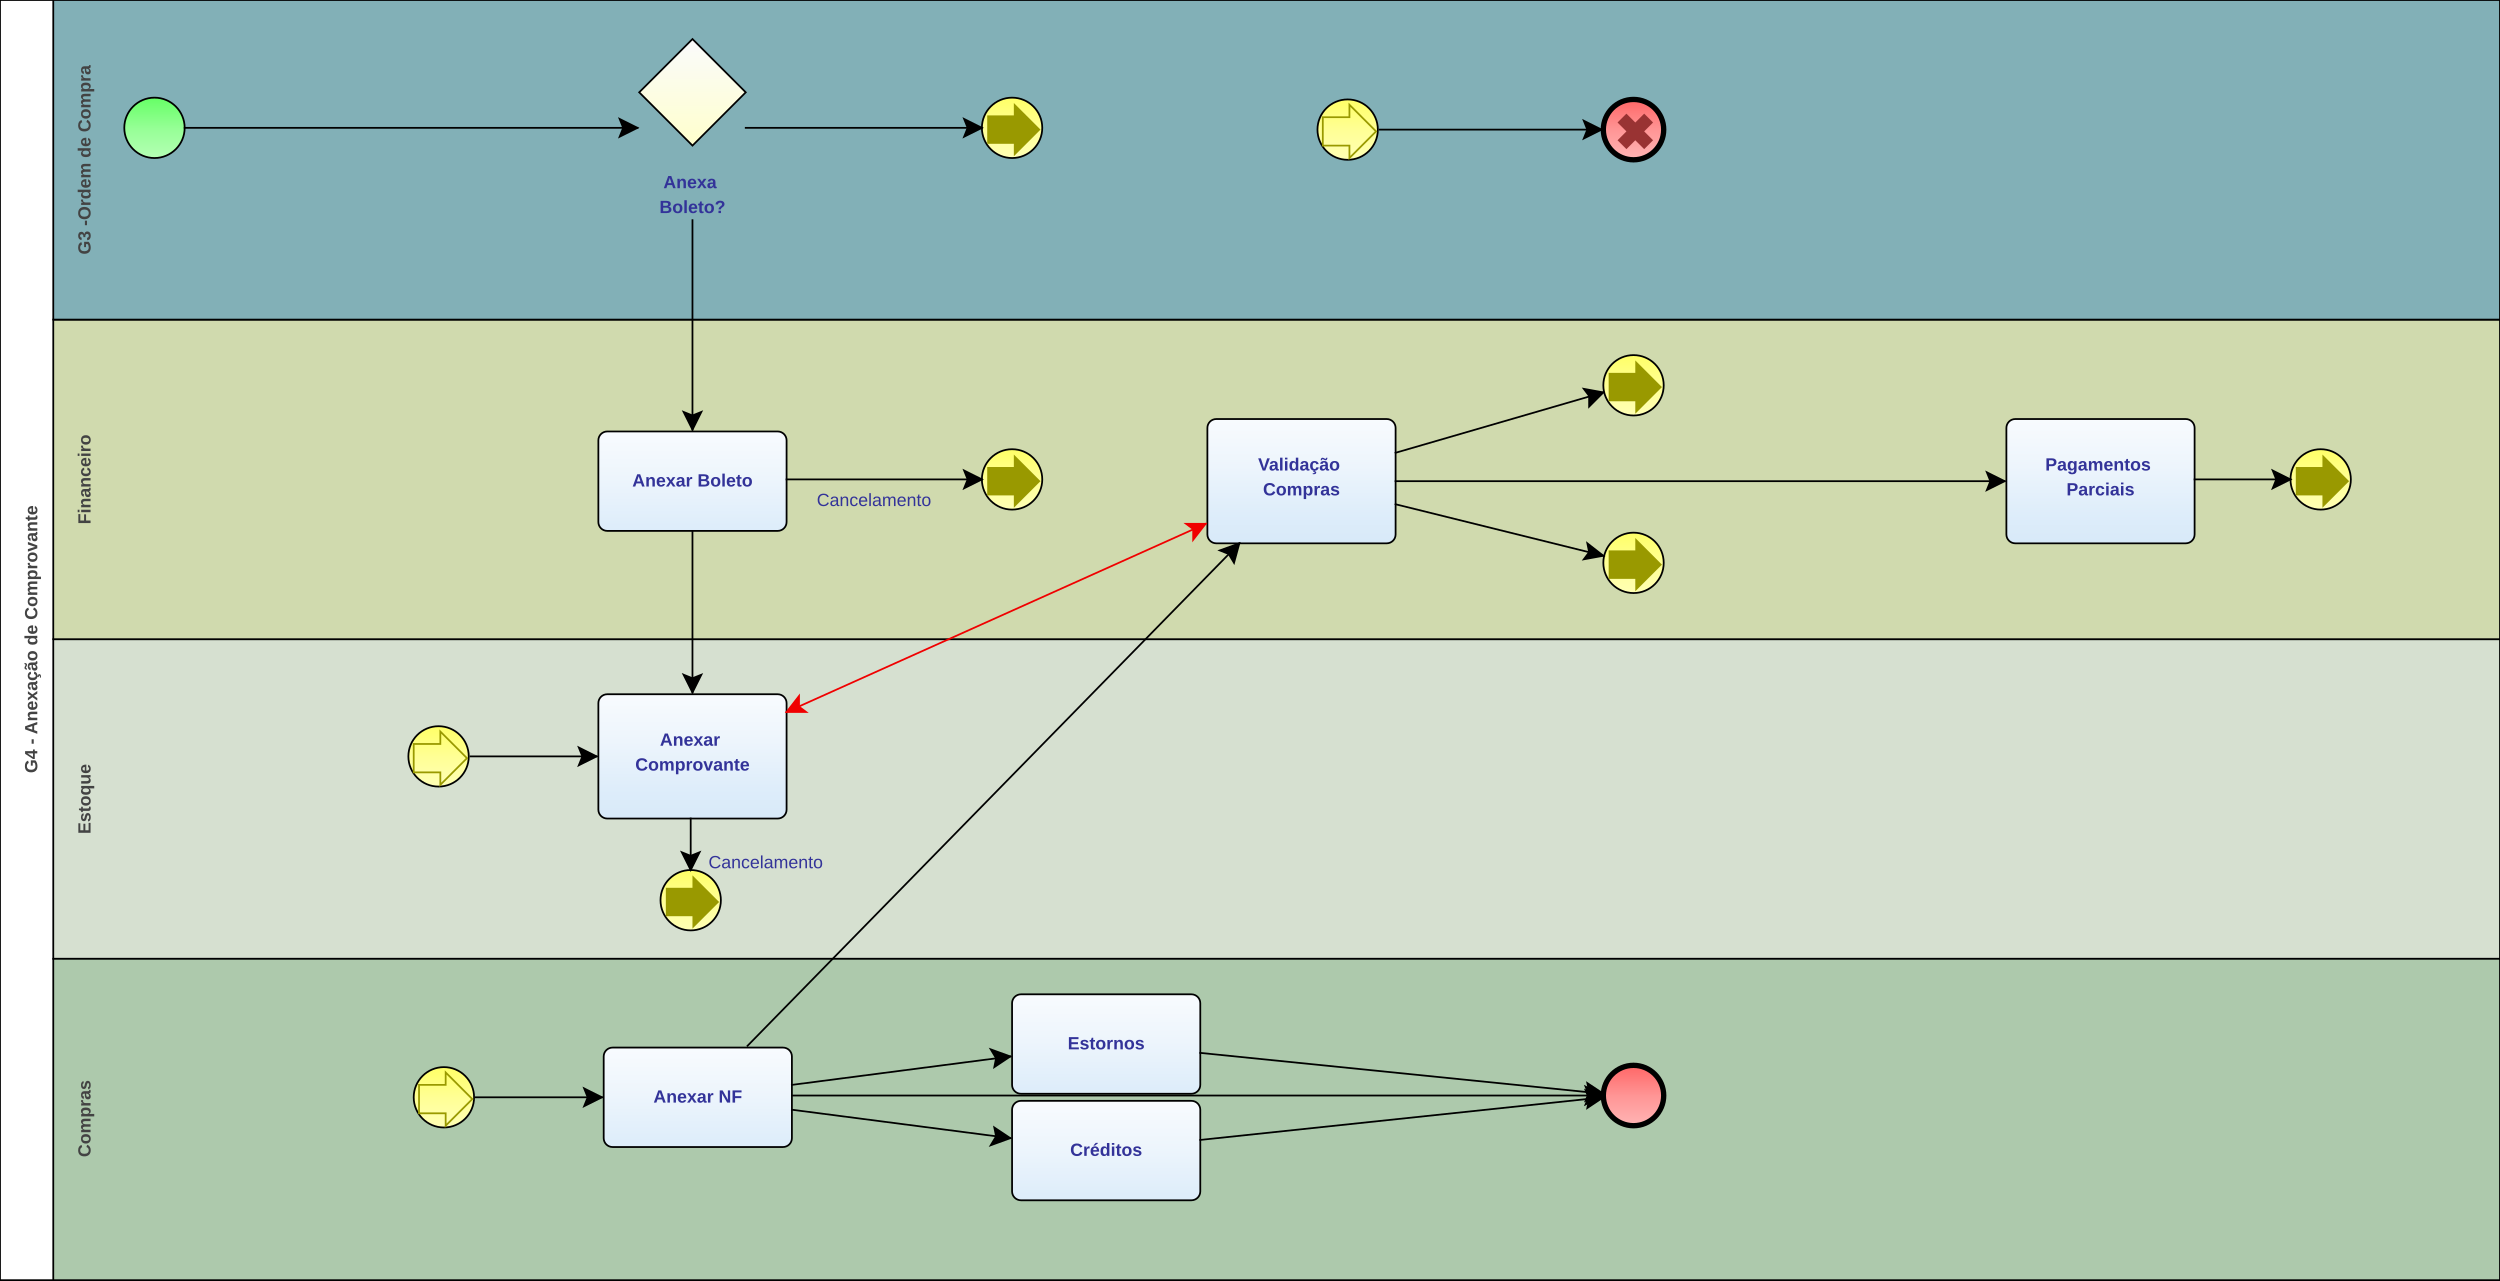
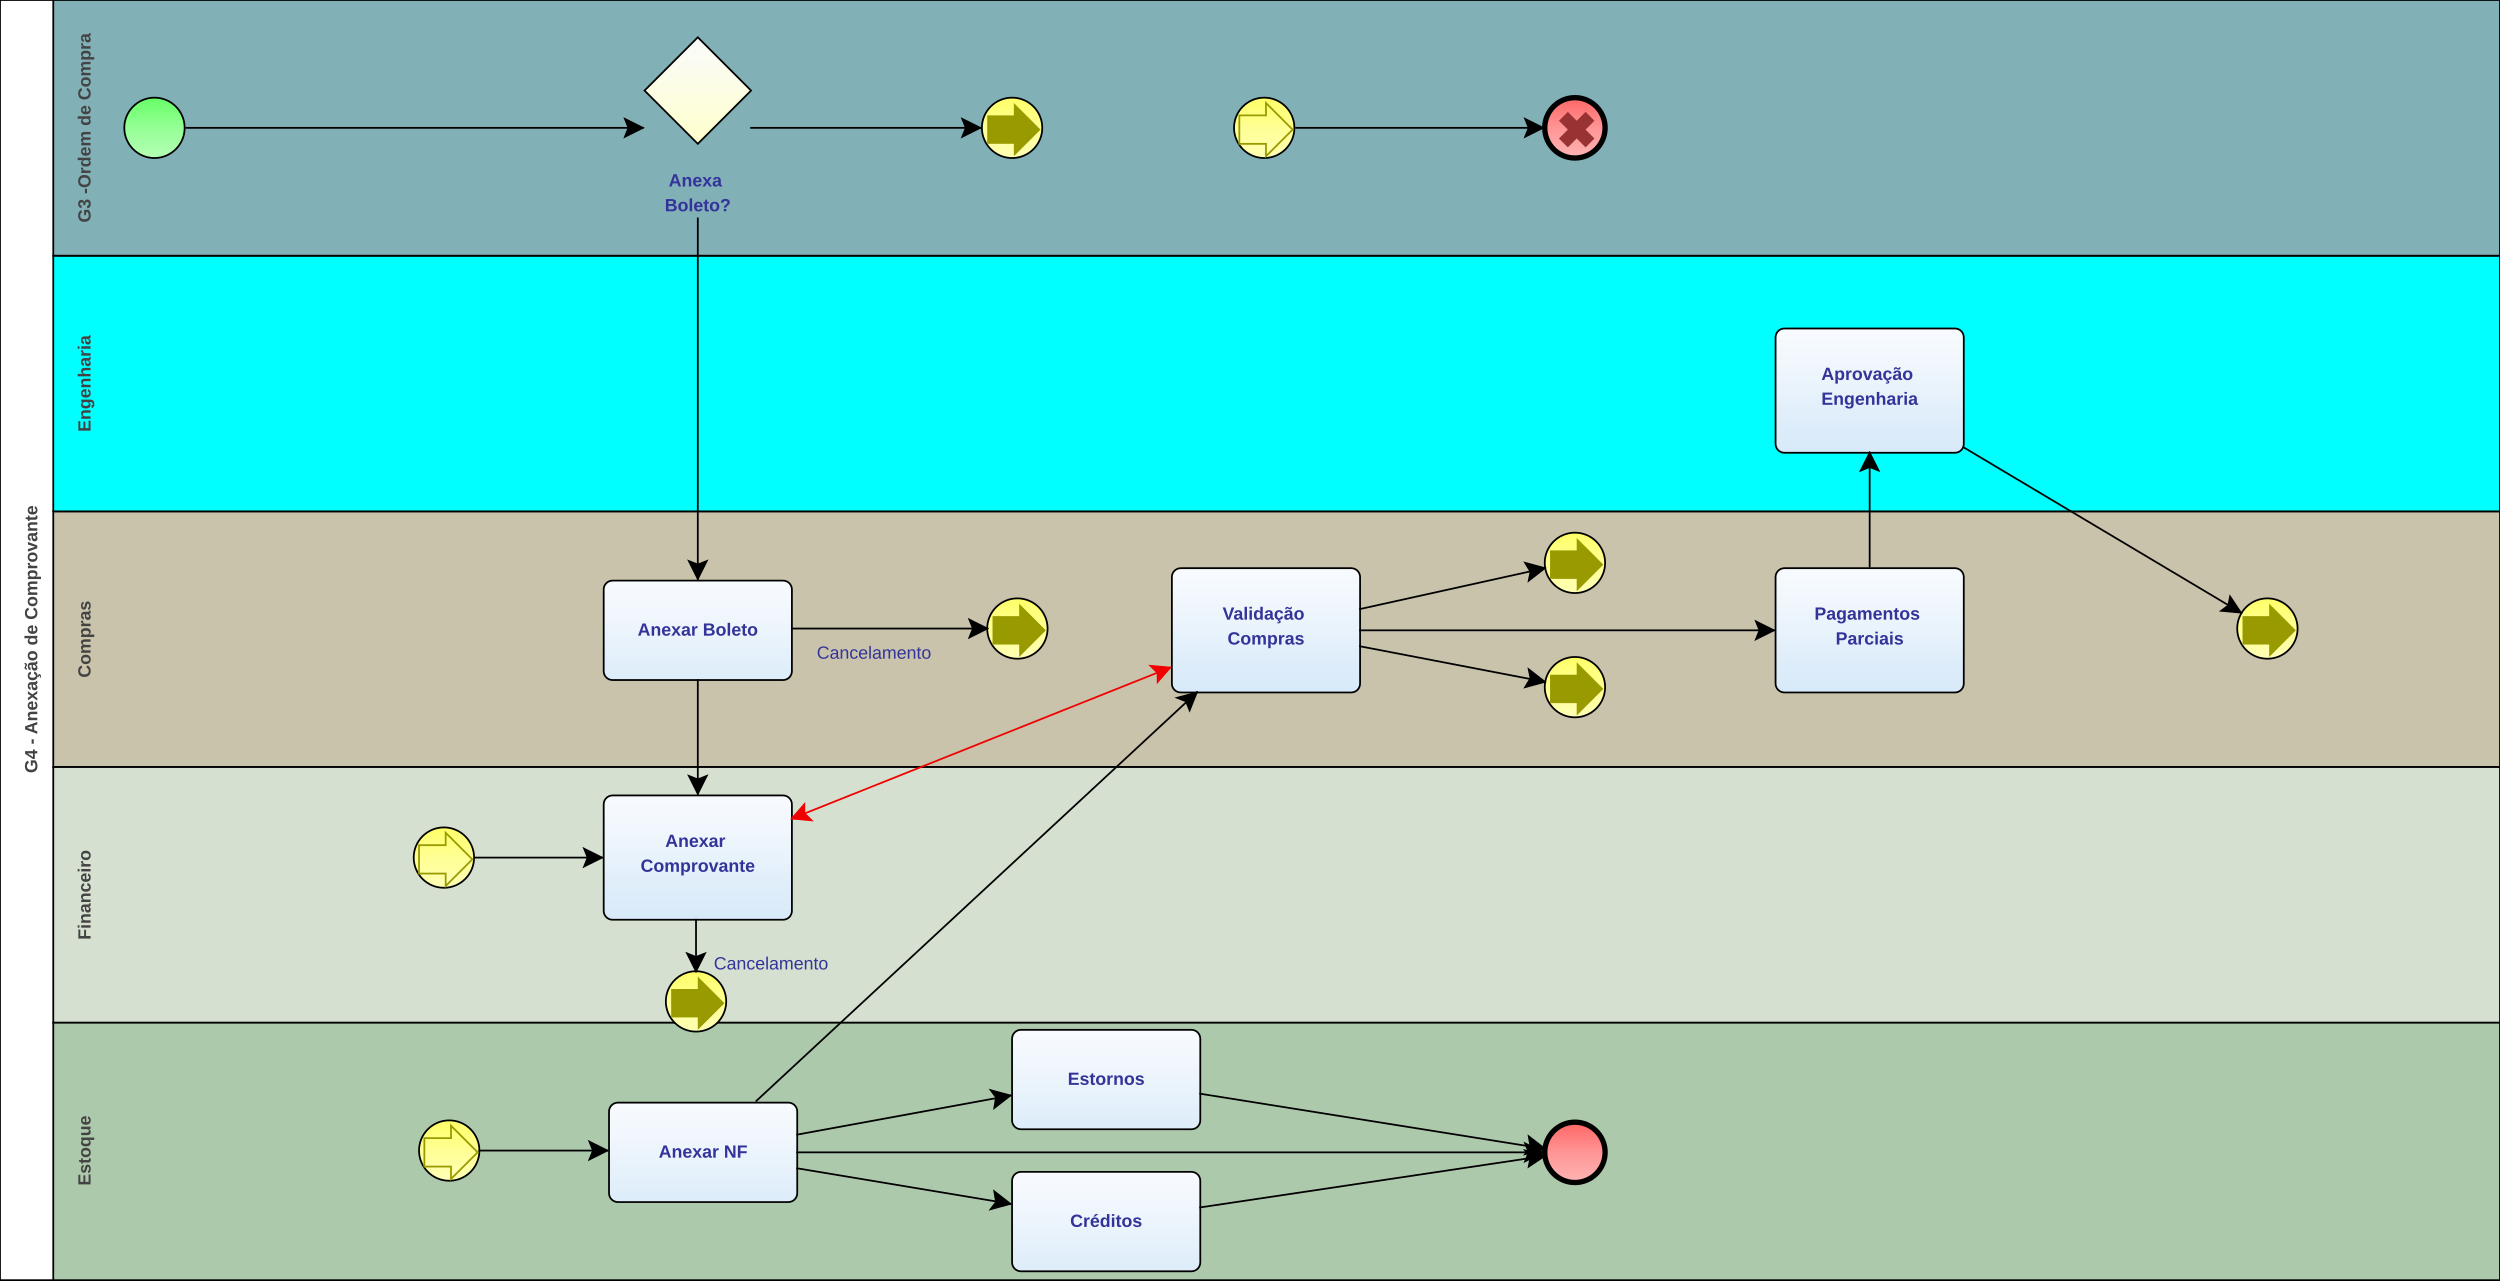
<svg xmlns="http://www.w3.org/2000/svg" xmlns:xlink="http://www.w3.org/1999/xlink" style="stroke-dasharray:none; shape-rendering:auto; font-family:'Arial'; text-rendering:auto; fill-opacity:1; color-interpolation:auto; color-rendering:auto; font-size:12; fill:black; stroke:black; image-rendering:auto; stroke-miterlimit:10; stroke-linecap:square; stroke-linejoin:miter; font-style:normal; stroke-width:1; stroke-dashoffset:0; font-weight:normal; stroke-opacity:1;" contentScriptType="text/ecmascript" preserveAspectRatio="xMidYMid meet" zoomAndPan="magnify" version="1.0" contentStyleType="text/css" xml:xlink="http://www.w3.org/1999/xlink" width="1408" height="721">
  <rect x="0" y="0" width="1408" height="721" ry="0" rx="0" style="stroke:#000000; fill:#FFFFFF" />
-   <rect x="30" y="360" width="1378" height="180" ry="0" rx="0" style="stroke:#000000; fill:#D6E0D0" />
+   <rect x="30" y="288" width="1378" height="144" ry="0" rx="0" style="stroke:#000000; fill:#C9C3AC" />
+   <g componentSequence="6">
+     <text x="-360" y="37" transform="rotate(270)" text-anchor="middle" style="font-weight:bold;font-size:10px;stroke:none; fill:#434343">
+       <tspan dy="14" x="-360">Compras</tspan>
+     </text>
+   </g>
+   <rect x="30" y="432" width="1378" height="144" ry="0" rx="0" style="stroke:#000000; fill:#D6E0D0" />
  <g componentSequence="5">
-     <text x="-450" y="37" transform="rotate(270)" text-anchor="middle" style="font-weight:bold;font-size:10px;stroke:none; fill:#434343">
-       <tspan dy="14" x="-450">Estoque</tspan>
-     </text>
-   </g>
-   <rect x="30" y="180" width="1378" height="180" ry="0" rx="0" style="stroke:#000000; fill:#D0DAAE" />
+     <text x="-504" y="37" transform="rotate(270)" text-anchor="middle" style="font-weight:bold;font-size:10px;stroke:none; fill:#434343">
+       <tspan dy="14" x="-504">Financeiro</tspan>
+     </text>
+   </g>
+   <rect x="30" y="144" width="1378" height="144" ry="0" rx="0" style="stroke:#000000; fill:#00FFFF" />
  <g componentSequence="4">
-     <text x="-270" y="37" transform="rotate(270)" text-anchor="middle" style="font-weight:bold;font-size:10px;stroke:none; fill:#434343">
-       <tspan dy="14" x="-270">Financeiro</tspan>
-     </text>
-   </g>
-   <rect x="30" y="540" width="1378" height="181" ry="0" rx="0" style="stroke:#000000; fill:#ADC9AC" />
+     <text x="-216" y="37" transform="rotate(270)" text-anchor="middle" style="font-weight:bold;font-size:10px;stroke:none; fill:#434343">
+       <tspan dy="14" x="-216">Engenharia</tspan>
+     </text>
+   </g>
+   <rect x="30" y="576" width="1378" height="145" ry="0" rx="0" style="stroke:#000000; fill:#ADC9AC" />
  <g componentSequence="3">
-     <text x="-630" y="37" transform="rotate(270)" text-anchor="middle" style="font-weight:bold;font-size:10px;stroke:none; fill:#434343">
-       <tspan dy="14" x="-630">Compras</tspan>
-     </text>
-   </g>
-   <rect x="30" y="0" width="1378" height="180" ry="0" rx="0" style="stroke:#000000; fill:#82B0B7" />
+     <text x="-648" y="37" transform="rotate(270)" text-anchor="middle" style="font-weight:bold;font-size:10px;stroke:none; fill:#434343">
+       <tspan dy="14" x="-648">Estoque</tspan>
+     </text>
+   </g>
+   <rect x="30" y="0" width="1378" height="144" ry="0" rx="0" style="stroke:#000000; fill:#82B0B7" />
  <g componentSequence="2">
-     <text x="-90" y="37" transform="rotate(270)" text-anchor="middle" style="font-weight:bold;font-size:10px;stroke:none; fill:#434343">
-       <tspan dy="14" x="-90">G3 -Ordem de Compra</tspan>
+     <text x="-72" y="37" transform="rotate(270)" text-anchor="middle" style="font-weight:bold;font-size:10px;stroke:none; fill:#434343">
+       <tspan dy="14" x="-72">G3 -Ordem de Compra</tspan>
    </text>
  </g>
  <g componentSequence="1">
    <text x="-360" y="7" transform="rotate(270)" text-anchor="middle" style="font-weight:bold;font-size:10px;stroke:none; fill:#434343">
      <tspan dy="14" x="-360">G4 - Anexação de Comprovante</tspan>
    </text>
  </g>
  <g sequence="6">
-     <ellipse cx="87" cy="72" rx="17" ry="17" stroke-width="1" style="fill:url(#linearGradient66FF6696FF96B6FFB6_1021710314);" stroke="336633" />
+     <ellipse cx="87" cy="72" rx="17" ry="17" stroke-width="1" style="fill:url(#linearGradient66FF6696FF96B6FFB6_470805151);" stroke="336633" />
  </g>
  <g sequence="9">
-     <ellipse cx="570" cy="72" rx="17" ry="17" stroke-width="1" style="fill:url(#linearGradientFFFF66FFFF96FFFFB6_841086470);" stroke="999900" />
+     <ellipse cx="570" cy="72" rx="17" ry="17" stroke-width="1" style="fill:url(#linearGradientFFFF66FFFF96FFFFB6_315103086);" stroke="999900" />
  </g>
  <g sequence="9">
    <polygon points=" 556 65 571 65 571 58 586 73 571 88 571 81 556 81" style="stroke:none; fill:#999900" />
  </g>
  <g sequence="11">
-     <ellipse cx="247" cy="426" rx="17" ry="17" stroke-width="1" style="fill:url(#linearGradientFFFF66FFFF96FFFFB6_907961498);" stroke="999900" />
+     <ellipse cx="250" cy="483" rx="17" ry="17" stroke-width="1" style="fill:url(#linearGradientFFFF66FFFF96FFFFB6_385319407);" stroke="999900" />
  </g>
  <g sequence="11">
-     <polygon points=" 233 419 248 419 248 412 263 427 248 442 248 435 233 435" style="stroke:#999900; fill:none" />
+     <polygon points=" 236 476 251 476 251 469 266 484 251 499 251 492 236 492" style="stroke:#999900; fill:none" />
  </g>
  <g sequence="12">
-     <rect x="337" y="391" width="106" height="70" ry="5" rx="5" style="fill:url(#linearGradientF8FBFEEDF5FCDEEDFAD4E7F8E2E5E9_1931279421);" stroke="191970" />
+     <rect x="340" y="448" width="106" height="70" ry="5" rx="5" style="fill:url(#linearGradientF8FBFEEDF5FCDEEDFAD4E7F8E2E5E9_1408572757);" stroke="191970" />
  </g>
  <g componentSequence="12">
-     <text x="390" y="406" text-anchor="middle" style="font-weight:bold;font-size:10px;stroke:none; fill:#333399">
-       <tspan dy="14" x="390">Anexar</tspan>
-       <tspan dy="14" x="390">Comprovante</tspan>
+     <text x="393" y="463" text-anchor="middle" style="font-weight:bold;font-size:10px;stroke:none; fill:#333399">
+       <tspan dy="14" x="393">Anexar</tspan>
+       <tspan dy="14" x="393">Comprovante</tspan>
    </text>
  </g>
  <g sequence="14">
-     <rect x="337" y="243" width="106" height="56" ry="5" rx="5" style="fill:url(#linearGradientF8FBFEEDF5FCDEEDFAD4E7F8E2E5E9_2139694315);" stroke="191970" />
+     <rect x="340" y="327" width="106" height="56" ry="5" rx="5" style="fill:url(#linearGradientF8FBFEEDF5FCDEEDFAD4E7F8E2E5E9_818761382);" stroke="191970" />
  </g>
  <g componentSequence="14">
-     <text x="390" y="260" text-anchor="middle" style="font-weight:bold;font-size:10px;stroke:none; fill:#333399">
-       <tspan dy="14" x="390">Anexar Boleto</tspan>
+     <text x="393" y="344" text-anchor="middle" style="font-weight:bold;font-size:10px;stroke:none; fill:#333399">
+       <tspan dy="14" x="393">Anexar Boleto</tspan>
    </text>
  </g>
  <g sequence="16">
-     <rect x="680" y="236" width="106" height="70" ry="5" rx="5" style="fill:url(#linearGradientF8FBFEEDF5FCDEEDFAD4E7F8E2E5E9_1118137562);" stroke="191970" />
+     <rect x="660" y="320" width="106" height="70" ry="5" rx="5" style="fill:url(#linearGradientF8FBFEEDF5FCDEEDFAD4E7F8E2E5E9_1651264694);" stroke="191970" />
  </g>
  <g componentSequence="16">
-     <text x="733" y="251" text-anchor="middle" style="font-weight:bold;font-size:10px;stroke:none; fill:#333399">
-       <tspan dy="14" x="733">Validação</tspan>
-       <tspan dy="14" x="733">Compras</tspan>
+     <text x="713" y="335" text-anchor="middle" style="font-weight:bold;font-size:10px;stroke:none; fill:#333399">
+       <tspan dy="14" x="713">Validação</tspan>
+       <tspan dy="14" x="713">Compras</tspan>
    </text>
  </g>
  <g sequence="19">
-     <ellipse cx="920" cy="217" rx="17" ry="17" stroke-width="1" style="fill:url(#linearGradientFFFF66FFFF96FFFFB6_131787424);" stroke="999900" />
+     <ellipse cx="887" cy="317" rx="17" ry="17" stroke-width="1" style="fill:url(#linearGradientFFFF66FFFF96FFFFB6_1220428269);" stroke="999900" />
  </g>
  <g sequence="19">
-     <polygon points=" 906 210 921 210 921 203 936 218 921 233 921 226 906 226" style="stroke:none; fill:#999900" />
+     <polygon points=" 873 310 888 310 888 303 903 318 888 333 888 326 873 326" style="stroke:none; fill:#999900" />
  </g>
  <g sequence="21">
-     <ellipse cx="250" cy="618" rx="17" ry="17" stroke-width="1" style="fill:url(#linearGradientFFFF66FFFF96FFFFB6_322110322);" stroke="999900" />
+     <ellipse cx="253" cy="648" rx="17" ry="17" stroke-width="1" style="fill:url(#linearGradientFFFF66FFFF96FFFFB6_869982746);" stroke="999900" />
  </g>
  <g sequence="21">
-     <polygon points=" 236 611 251 611 251 604 266 619 251 634 251 627 236 627" style="stroke:#999900; fill:none" />
+     <polygon points=" 239 641 254 641 254 634 269 649 254 664 254 657 239 657" style="stroke:#999900; fill:none" />
  </g>
  <g sequence="22">
-     <rect x="340" y="590" width="106" height="56" ry="5" rx="5" style="fill:url(#linearGradientF8FBFEEDF5FCDEEDFAD4E7F8E2E5E9_623629187);" stroke="191970" />
+     <rect x="343" y="621" width="106" height="56" ry="5" rx="5" style="fill:url(#linearGradientF8FBFEEDF5FCDEEDFAD4E7F8E2E5E9_1773675193);" stroke="191970" />
  </g>
  <g componentSequence="22">
-     <text x="393" y="607" text-anchor="middle" style="font-weight:bold;font-size:10px;stroke:none; fill:#333399">
-       <tspan dy="14" x="393">Anexar NF</tspan>
+     <text x="396" y="638" text-anchor="middle" style="font-weight:bold;font-size:10px;stroke:none; fill:#333399">
+       <tspan dy="14" x="396">Anexar NF</tspan>
    </text>
  </g>
  <g sequence="24">
-     <ellipse cx="920" cy="617" rx="17" ry="17" stroke-width="3" style="fill:url(#linearGradientFF6666FF9696FFB6B6_1283569728);" stroke="993333" />
+     <ellipse cx="887" cy="649" rx="17" ry="17" stroke-width="3" style="fill:url(#linearGradientFF6666FF9696FFB6B6_1773259460);" stroke="993333" />
  </g>
  <g sequence="31">
-     <ellipse cx="920" cy="73" rx="17" ry="17" stroke-width="3" style="fill:url(#linearGradientFF6666FF9696FFB6B6_484361370);" stroke="993333" />
+     <ellipse cx="887" cy="72" rx="17" ry="17" stroke-width="3" style="fill:url(#linearGradientFF6666FF9696FFB6B6_1404718902);" stroke="993333" />
  </g>
  <g sequence="31">
-     <polygon points=" 911 69 916 64 921 69 926 64 931 69 926 74 931 79 926 84 921 79 916 84 911 79 916 74" style="stroke:none; fill:#993333" />
+     <polygon points=" 878 68 883 63 888 68 893 63 898 68 893 73 898 78 893 83 888 78 883 83 878 78 883 73" style="stroke:none; fill:#993333" />
  </g>
  <g sequence="32">
-     <ellipse cx="759" cy="73" rx="17" ry="17" stroke-width="1" style="fill:url(#linearGradientFFFF66FFFF96FFFFB6_394099936);" stroke="999900" />
+     <ellipse cx="712" cy="72" rx="17" ry="17" stroke-width="1" style="fill:url(#linearGradientFFFF66FFFF96FFFFB6_932494697);" stroke="999900" />
  </g>
  <g sequence="32">
-     <polygon points=" 745 66 760 66 760 59 775 74 760 89 760 82 745 82" style="stroke:#999900; fill:none" />
+     <polygon points=" 698 65 713 65 713 58 728 73 713 88 713 81 698 81" style="stroke:#999900; fill:none" />
  </g>
  <g sequence="34">
-     <ellipse cx="570" cy="270" rx="17" ry="17" stroke-width="1" style="fill:url(#linearGradientFFFF66FFFF96FFFFB6_1815155271);" stroke="999900" />
+     <ellipse cx="573" cy="354" rx="17" ry="17" stroke-width="1" style="fill:url(#linearGradientFFFF66FFFF96FFFFB6_521268424);" stroke="999900" />
  </g>
  <g sequence="34">
-     <polygon points=" 556 263 571 263 571 256 586 271 571 286 571 279 556 279" style="stroke:none; fill:#999900" />
+     <polygon points=" 559 347 574 347 574 340 589 355 574 370 574 363 559 363" style="stroke:none; fill:#999900" />
  </g>
  <g sequence="35">
-     <ellipse cx="389" cy="507" rx="17" ry="17" stroke-width="1" style="fill:url(#linearGradientFFFF66FFFF96FFFFB6_766764089);" stroke="999900" />
+     <ellipse cx="392" cy="564" rx="17" ry="17" stroke-width="1" style="fill:url(#linearGradientFFFF66FFFF96FFFFB6_2022830596);" stroke="999900" />
  </g>
  <g sequence="35">
-     <polygon points=" 375 500 390 500 390 493 405 508 390 523 390 516 375 516" style="stroke:none; fill:#999900" />
+     <polygon points=" 378 557 393 557 393 550 408 565 393 580 393 573 378 573" style="stroke:none; fill:#999900" />
  </g>
  <g sequence="47">
-     <polygon points=" 360 52 390 22 420 52 390 82 360 52" style="fill:url(#linearGradientFAFBFCFFFFCC_1201872641);" stroke="000000" />
+     <polygon points=" 363 51 393 21 423 51 393 81 363 51" style="fill:url(#linearGradientFAFBFCFFFFCC_2043924959);" stroke="000000" />
  </g>
  <g componentSequence="47">
-     <text x="390" y="92" text-anchor="middle" style="font-weight:bold;font-size:10px;stroke:none; fill:#333399">
-       <tspan dy="14" x="390">Anexa</tspan>
-       <tspan dy="14" x="390">Boleto?</tspan>
+     <text x="393" y="91" text-anchor="middle" style="font-weight:bold;font-size:10px;stroke:none; fill:#333399">
+       <tspan dy="14" x="393">Anexa</tspan>
+       <tspan dy="14" x="393">Boleto?</tspan>
    </text>
  </g>
  <g sequence="110">
-     <ellipse cx="920" cy="317" rx="17" ry="17" stroke-width="1" style="fill:url(#linearGradientFFFF66FFFF96FFFFB6_994439529);" stroke="999900" />
+     <ellipse cx="887" cy="387" rx="17" ry="17" stroke-width="1" style="fill:url(#linearGradientFFFF66FFFF96FFFFB6_1807635577);" stroke="999900" />
  </g>
  <g sequence="110">
-     <polygon points=" 906 310 921 310 921 303 936 318 921 333 921 326 906 326" style="stroke:none; fill:#999900" />
+     <polygon points=" 873 380 888 380 888 373 903 388 888 403 888 396 873 396" style="stroke:none; fill:#999900" />
  </g>
  <g sequence="112">
-     <rect x="1130" y="236" width="106" height="70" ry="5" rx="5" style="fill:url(#linearGradientF8FBFEEDF5FCDEEDFAD4E7F8E2E5E9_1593999212);" stroke="191970" />
+     <rect x="1000" y="320" width="106" height="70" ry="5" rx="5" style="fill:url(#linearGradientF8FBFEEDF5FCDEEDFAD4E7F8E2E5E9_2077852266);" stroke="191970" />
  </g>
  <g componentSequence="112">
-     <text x="1183" y="251" text-anchor="middle" style="font-weight:bold;font-size:10px;stroke:none; fill:#333399">
-       <tspan dy="14" x="1183">Pagamentos</tspan>
-       <tspan dy="14" x="1183">Parciais</tspan>
+     <text x="1053" y="335" text-anchor="middle" style="font-weight:bold;font-size:10px;stroke:none; fill:#333399">
+       <tspan dy="14" x="1053">Pagamentos</tspan>
+       <tspan dy="14" x="1053">Parciais</tspan>
    </text>
  </g>
  <g sequence="114">
-     <ellipse cx="1307" cy="270" rx="17" ry="17" stroke-width="1" style="fill:url(#linearGradientFFFF66FFFF96FFFFB6_1839389337);" stroke="999900" />
+     <ellipse cx="1277" cy="354" rx="17" ry="17" stroke-width="1" style="fill:url(#linearGradientFFFF66FFFF96FFFFB6_212819655);" stroke="999900" />
  </g>
  <g sequence="114">
-     <polygon points=" 1293 263 1308 263 1308 256 1323 271 1308 286 1308 279 1293 279" style="stroke:none; fill:#999900" />
+     <polygon points=" 1263 347 1278 347 1278 340 1293 355 1278 370 1278 363 1263 363" style="stroke:none; fill:#999900" />
  </g>
  <g sequence="119">
-     <rect x="570" y="560" width="106" height="56" ry="5" rx="5" style="fill:url(#linearGradientF8FBFEEDF5FCDEEDFAD4E7F8E2E5E9_849775419);" stroke="191970" />
+     <rect x="570" y="580" width="106" height="56" ry="5" rx="5" style="fill:url(#linearGradientF8FBFEEDF5FCDEEDFAD4E7F8E2E5E9_1796549540);" stroke="191970" />
  </g>
  <g componentSequence="119">
-     <text x="623" y="577" text-anchor="middle" style="font-weight:bold;font-size:10px;stroke:none; fill:#333399">
+     <text x="623" y="597" text-anchor="middle" style="font-weight:bold;font-size:10px;stroke:none; fill:#333399">
      <tspan dy="14" x="623">Estornos</tspan>
    </text>
  </g>
  <g sequence="120">
-     <rect x="570" y="620" width="106" height="56" ry="5" rx="5" style="fill:url(#linearGradientF8FBFEEDF5FCDEEDFAD4E7F8E2E5E9_645720767);" stroke="191970" />
+     <rect x="570" y="660" width="106" height="56" ry="5" rx="5" style="fill:url(#linearGradientF8FBFEEDF5FCDEEDFAD4E7F8E2E5E9_1922152227);" stroke="191970" />
  </g>
  <g componentSequence="120">
-     <text x="623" y="637" text-anchor="middle" style="font-weight:bold;font-size:10px;stroke:none; fill:#333399">
+     <text x="623" y="677" text-anchor="middle" style="font-weight:bold;font-size:10px;stroke:none; fill:#333399">
      <tspan dy="14" x="623">Créditos</tspan>
    </text>
  </g>
+   <g sequence="136">
+     <rect x="1000" y="185" width="106" height="70" ry="5" rx="5" style="fill:url(#linearGradientF8FBFEEDF5FCDEEDFAD4E7F8E2E5E9_1173135817);" stroke="191970" />
+   </g>
+   <g componentSequence="136">
+     <text x="1053" y="200" text-anchor="middle" style="font-weight:bold;font-size:10px;stroke:none; fill:#333399">
+       <tspan dy="14" x="1053">Aprovação</tspan>
+       <tspan dy="14" x="1053">Engenharia</tspan>
+     </text>
+   </g>
  <g componentSequence="13">
-     <text x="311" y="426" style="font-size:10px;font-weight:none;stroke:none; fill:#333399" text-anchor="left" />
+     <text x="314" y="483" style="font-size:10px;font-weight:none;stroke:none; fill:#333399" text-anchor="left" />
  </g>
  <g componentSequence="18">
-     <text x="400" y="345" style="font-size:10px;font-weight:none;stroke:none; fill:#333399" text-anchor="left" />
+     <text x="403" y="415" style="font-size:10px;font-weight:none;stroke:none; fill:#333399" text-anchor="left" />
  </g>
  <g componentSequence="20">
-     <text x="854" y="239" style="font-size:10px;font-weight:none;stroke:none; fill:#333399" text-anchor="left" />
+     <text x="828" y="332" style="font-size:10px;font-weight:none;stroke:none; fill:#333399" text-anchor="left" />
  </g>
  <g componentSequence="23">
-     <text x="314" y="618" style="font-size:10px;font-weight:none;stroke:none; fill:#333399" text-anchor="left" />
+     <text x="317" y="648" style="font-size:10px;font-weight:none;stroke:none; fill:#333399" text-anchor="left" />
  </g>
  <g componentSequence="26">
-     <text x="571" y="348" style="font-size:10px;font-weight:none;stroke:none; fill:#333399" text-anchor="left" />
+     <text x="563" y="419" style="font-size:10px;font-weight:none;stroke:none; fill:#333399" text-anchor="left" />
  </g>
  <g componentSequence="33">
-     <text x="850" y="73" style="font-size:10px;font-weight:none;stroke:none; fill:#333399" text-anchor="left" />
+     <text x="810" y="72" style="font-size:10px;font-weight:none;stroke:none; fill:#333399" text-anchor="left" />
  </g>
  <g componentSequence="36">
-     <text x="460" y="271" style="font-size:10px;font-weight:none;stroke:none; fill:#333399" text-anchor="left">
+     <text x="460" y="357" style="font-size:10px;font-weight:none;stroke:none; fill:#333399" text-anchor="left">
      <tspan dy="14" x="460">Cancelamento</tspan>
    </text>
  </g>
  <g componentSequence="37">
-     <text x="399" y="475" style="font-size:10px;font-weight:none;stroke:none; fill:#333399" text-anchor="left">
-       <tspan dy="14" x="399">Cancelamento</tspan>
+     <text x="402" y="532" style="font-size:10px;font-weight:none;stroke:none; fill:#333399" text-anchor="left">
+       <tspan dy="14" x="402">Cancelamento</tspan>
    </text>
  </g>
  <g componentSequence="49">
-     <text x="400" y="183" style="font-size:10px;font-weight:none;stroke:none; fill:#333399" text-anchor="left" />
+     <text x="403" y="225" style="font-size:10px;font-weight:none;stroke:none; fill:#333399" text-anchor="left" />
  </g>
  <g componentSequence="50">
-     <text x="496" y="72" style="font-size:10px;font-weight:none;stroke:none; fill:#333399" text-anchor="left" />
+     <text x="498" y="72" style="font-size:10px;font-weight:none;stroke:none; fill:#333399" text-anchor="left" />
  </g>
  <g componentSequence="109">
-     <text x="570" y="448" style="font-size:10px;font-weight:none;stroke:none; fill:#333399" text-anchor="left" />
+     <text x="560" y="505" style="font-size:10px;font-weight:none;stroke:none; fill:#333399" text-anchor="left" />
  </g>
  <g componentSequence="111">
-     <text x="854" y="299" style="font-size:10px;font-weight:none;stroke:none; fill:#333399" text-anchor="left" />
+     <text x="828" y="374" style="font-size:10px;font-weight:none;stroke:none; fill:#333399" text-anchor="left" />
  </g>
  <g componentSequence="113">
-     <text x="968" y="271" style="font-size:10px;font-weight:none;stroke:none; fill:#333399" text-anchor="left" />
-   </g>
-   <g componentSequence="115">
-     <text x="1273" y="270" style="font-size:10px;font-weight:none;stroke:none; fill:#333399" text-anchor="left" />
+     <text x="893" y="355" style="font-size:10px;font-weight:none;stroke:none; fill:#333399" text-anchor="left" />
  </g>
  <g componentSequence="123">
-     <text x="799" y="604" style="font-size:10px;font-weight:none;stroke:none; fill:#333399" text-anchor="left" />
+     <text x="783" y="631" style="font-size:10px;font-weight:none;stroke:none; fill:#333399" text-anchor="left" />
  </g>
  <g componentSequence="124">
-     <text x="799" y="631" style="font-size:10px;font-weight:none;stroke:none; fill:#333399" text-anchor="left" />
+     <text x="783" y="666" style="font-size:10px;font-weight:none;stroke:none; fill:#333399" text-anchor="left" />
  </g>
  <g componentSequence="126">
-     <text x="684" y="617" style="font-size:10px;font-weight:none;stroke:none; fill:#333399" text-anchor="left" />
+     <text x="669" y="649" style="font-size:10px;font-weight:none;stroke:none; fill:#333399" text-anchor="left" />
  </g>
  <g componentSequence="127">
-     <text x="518" y="603" style="font-size:10px;font-weight:none;stroke:none; fill:#333399" text-anchor="left" />
+     <text x="519" y="628" style="font-size:10px;font-weight:none;stroke:none; fill:#333399" text-anchor="left" />
  </g>
  <g componentSequence="128">
-     <text x="518" y="633" style="font-size:10px;font-weight:none;stroke:none; fill:#333399" text-anchor="left" />
+     <text x="519" y="668" style="font-size:10px;font-weight:none;stroke:none; fill:#333399" text-anchor="left" />
  </g>
  <g componentSequence="134">
-     <text x="242" y="72" style="font-size:10px;font-weight:none;stroke:none; fill:#333399" text-anchor="left" />
-   </g>
-   <path style="fill:none; stroke:#000000;stroke-width:1" d="M104.0 72.0 L359.0 72.0" />
-   <polygon style="fill:#000000; stroke:#000000;" points=" 349 67 359 72 349 77 351 72" />
-   <path style="fill:none; stroke:#000000;stroke-width:1" d="M420.0 72.0 L553.0 72.0" />
-   <polygon style="fill:#000000; stroke:#000000;" points=" 543 67 553 72 543 77 545 72" />
-   <path style="fill:none; stroke:#000000;stroke-width:1" d="M265.0 426.0 L336.0 426.0" />
-   <polygon style="fill:#000000; stroke:#000000;" points=" 326 421 336 426 326 431 328 426" />
-   <path style="fill:none; stroke:#F00000;stroke-width:1" d="M443.0 401.0 L679.0 295.0" />
-   <polygon style="fill:#F00000; stroke:#F00000;" points=" 668 295 679 295 672 304 672 298" />
-   <polygon style="fill:#F00000; stroke:#F00000;" points=" 454 401 443 401 450 392 450 398" />
-   <path style="fill:none; stroke:#000000;stroke-width:1" d="M389.0 461.0 L389.0 490.0" />
-   <polygon style="fill:#000000; stroke:#000000;" points=" 394 480 389 490 384 480 389 482" />
-   <path style="fill:none; stroke:#000000;stroke-width:1" d="M390.0 299.0 L390.0 390.0" />
-   <polygon style="fill:#000000; stroke:#000000;" points=" 395 380 390 390 385 380 390 382" />
-   <path style="fill:none; stroke:#000000;stroke-width:1" d="M443.0 270.0 L553.0 270.0" />
-   <polygon style="fill:#000000; stroke:#000000;" points=" 543 265 553 270 543 275 545 270" />
-   <path style="fill:none; stroke:#000000;stroke-width:1" d="M390.0 124.0 L390.0 242.0" />
-   <polygon style="fill:#000000; stroke:#000000;" points=" 395 232 390 242 385 232 390 234" />
-   <path style="fill:none; stroke:#000000;stroke-width:1" d="M786.0 255.0 L903.0 221.0" />
-   <polygon style="fill:#000000; stroke:#000000;" points=" 892 219 903 221 895 229 895 223" />
-   <path style="fill:none; stroke:#000000;stroke-width:1" d="M786.0 284.0 L903.0 313.0" />
-   <polygon style="fill:#000000; stroke:#000000;" points=" 894 306 903 313 892 315 895 311" />
-   <path style="fill:none; stroke:#000000;stroke-width:1" d="M786.0 271.0 L1129.0 271.0" />
-   <polygon style="fill:#000000; stroke:#000000;" points=" 1119 266 1129 271 1119 276 1121 271" />
-   <path style="fill:none; stroke:#000000;stroke-width:1" d="M421.0 589.0 L698.0 306.0" />
-   <polygon style="fill:#000000; stroke:#000000;" points=" 687 310 698 306 695 317 692 312" />
-   <path style="fill:none; stroke:#000000;stroke-width:1" d="M268.0 618.0 L339.0 618.0" />
-   <polygon style="fill:#000000; stroke:#000000;" points=" 329 613 339 618 329 623 331 618" />
-   <path style="fill:none; stroke:#000000;stroke-width:1" d="M446.0 617.0 L903.0 617.0" />
-   <polygon style="fill:#000000; stroke:#000000;" points=" 893 612 903 617 893 622 895 617" />
-   <path style="fill:none; stroke:#000000;stroke-width:1" d="M446.0 611.0 L569.0 595.0" />
-   <polygon style="fill:#000000; stroke:#000000;" points=" 558 591 569 595 560 601 561 596" />
-   <path style="fill:none; stroke:#000000;stroke-width:1" d="M446.0 625.0 L569.0 641.0" />
-   <polygon style="fill:#000000; stroke:#000000;" points=" 560 635 569 641 558 645 561 640" />
-   <path style="fill:none; stroke:#000000;stroke-width:1" d="M676.0 593.0 L903.0 616.0" />
-   <polygon style="fill:#000000; stroke:#000000;" points=" 894 610 903 616 893 620 895 615" />
-   <path style="fill:none; stroke:#000000;stroke-width:1" d="M676.0 642.0 L903.0 618.0" />
-   <polygon style="fill:#000000; stroke:#000000;" points=" 893 614 903 618 894 624 895 619" />
-   <path style="fill:none; stroke:#000000;stroke-width:1" d="M777.0 73.0 L902.0 73.0" />
-   <polygon style="fill:#000000; stroke:#000000;" points=" 892 68 902 73 892 78 894 73" />
-   <path style="fill:none; stroke:#000000;stroke-width:1" d="M1236.0 270.0 L1290.0 270.0" />
-   <polygon style="fill:#000000; stroke:#000000;" points=" 1280 265 1290 270 1280 275 1282 270" />
+     <text x="244" y="72" style="font-size:10px;font-weight:none;stroke:none; fill:#333399" text-anchor="left" />
+   </g>
+   <g componentSequence="137">
+     <text x="1063" y="287" style="font-size:10px;font-weight:none;stroke:none; fill:#333399" text-anchor="left" />
+   </g>
+   <g componentSequence="138">
+     <text x="1193" y="298" style="font-size:10px;font-weight:none;stroke:none; fill:#333399" text-anchor="left" />
+   </g>
+   <path style="fill:none; stroke:#000000;stroke-width:1" d="M105.0 72.0 L362.0 72.0" />
+   <polygon style="fill:#000000; stroke:#000000;" points=" 352 67 362 72 352 77 354 72" />
+   <path style="fill:none; stroke:#000000;stroke-width:1" d="M423.0 72.0 L552.0 72.0" />
+   <polygon style="fill:#000000; stroke:#000000;" points=" 542 67 552 72 542 77 544 72" />
+   <path style="fill:none; stroke:#000000;stroke-width:1" d="M268.0 483.0 L339.0 483.0" />
+   <polygon style="fill:#000000; stroke:#000000;" points=" 329 478 339 483 329 488 331 483" />
+   <path style="fill:none; stroke:#F00000;stroke-width:1" d="M446.0 461.0 L659.0 376.0" />
+   <polygon style="fill:#F00000; stroke:#F00000;" points=" 648 375 659 376 652 384 652 379" />
+   <polygon style="fill:#F00000; stroke:#F00000;" points=" 457 462 446 461 453 453 453 458" />
+   <path style="fill:none; stroke:#000000;stroke-width:1" d="M392.0 518.0 L392.0 547.0" />
+   <polygon style="fill:#000000; stroke:#000000;" points=" 397 537 392 547 387 537 392 539" />
+   <path style="fill:none; stroke:#000000;stroke-width:1" d="M393.0 383.0 L393.0 447.0" />
+   <polygon style="fill:#000000; stroke:#000000;" points=" 398 437 393 447 388 437 393 439" />
+   <path style="fill:none; stroke:#000000;stroke-width:1" d="M446.0 354.0 L556.0 354.0" />
+   <polygon style="fill:#000000; stroke:#000000;" points=" 546 349 556 354 546 359 548 354" />
+   <path style="fill:none; stroke:#000000;stroke-width:1" d="M393.0 123.0 L393.0 326.0" />
+   <polygon style="fill:#000000; stroke:#000000;" points=" 398 316 393 326 388 316 393 318" />
+   <path style="fill:none; stroke:#000000;stroke-width:1" d="M766.0 343.0 L870.0 320.0" />
+   <polygon style="fill:#000000; stroke:#000000;" points=" 859 317 870 320 861 327 862 322" />
+   <path style="fill:none; stroke:#000000;stroke-width:1" d="M766.0 364.0 L870.0 384.0" />
+   <polygon style="fill:#000000; stroke:#000000;" points=" 861 377 870 384 859 387 862 382" />
+   <path style="fill:none; stroke:#000000;stroke-width:1" d="M766.0 355.0 L999.0 355.0" />
+   <polygon style="fill:#000000; stroke:#000000;" points=" 989 350 999 355 989 360 991 355" />
+   <path style="fill:none; stroke:#000000;stroke-width:1" d="M426.0 620.0 L674.0 390.0" />
+   <polygon style="fill:#000000; stroke:#000000;" points=" 663 393 674 390 670 400 668 395" />
+   <path style="fill:none; stroke:#000000;stroke-width:1" d="M270.0 648.0 L342.0 648.0" />
+   <polygon style="fill:#000000; stroke:#000000;" points=" 332 643 342 648 332 653 334 648" />
+   <path style="fill:none; stroke:#000000;stroke-width:1" d="M449.0 649.0 L869.0 649.0" />
+   <polygon style="fill:#000000; stroke:#000000;" points=" 859 644 869 649 859 654 861 649" />
+   <path style="fill:none; stroke:#000000;stroke-width:1" d="M449.0 639.0 L569.0 617.0" />
+   <polygon style="fill:#000000; stroke:#000000;" points=" 558 614 569 617 560 624 561 618" />
+   <path style="fill:none; stroke:#000000;stroke-width:1" d="M449.0 658.0 L569.0 678.0" />
+   <polygon style="fill:#000000; stroke:#000000;" points=" 560 671 569 678 558 681 561 677" />
+   <path style="fill:none; stroke:#000000;stroke-width:1" d="M676.0 616.0 L870.0 647.0" />
+   <polygon style="fill:#000000; stroke:#000000;" points=" 861 640 870 647 859 650 862 646" />
+   <path style="fill:none; stroke:#000000;stroke-width:1" d="M676.0 680.0 L870.0 651.0" />
+   <polygon style="fill:#000000; stroke:#000000;" points=" 859 648 870 651 861 657 862 652" />
+   <path style="fill:none; stroke:#000000;stroke-width:1" d="M730.0 72.0 L869.0 72.0" />
+   <polygon style="fill:#000000; stroke:#000000;" points=" 859 67 869 72 859 77 861 72" />
+   <path style="fill:none; stroke:#000000;stroke-width:1" d="M1053.0 319.0 L1053.0 255.0" />
+   <polygon style="fill:#000000; stroke:#000000;" points=" 1048 265 1053 255 1058 265 1053 263" />
+   <path style="fill:none; stroke:#000000;stroke-width:1" d="M1106.0 252.0 L1262.0 345.0" />
+   <polygon style="fill:#000000; stroke:#000000;" points=" 1256 336 1262 345 1251 344 1255 341" />
  <defs>
-     <linearGradient xlink:href="#linearGradient66FF6696FF96B6FFB6" id="linearGradient66FF6696FF96B6FFB6_1021710314" x1="0" y1="55.0" x2="0" y2="90.0" gradientUnits="userSpaceOnUse" xlink:type="simple" xlink:actuate="onLoad" xlink:show="other" />
+     <linearGradient xlink:href="#linearGradient66FF6696FF96B6FFB6" id="linearGradient66FF6696FF96B6FFB6_470805151" x1="0" y1="55.0" x2="0" y2="90.0" gradientUnits="userSpaceOnUse" xlink:type="simple" xlink:actuate="onLoad" xlink:show="other" />
    <linearGradient id="linearGradient66FF6696FF96B6FFB6">
      <stop style="stop-color:#66FF66;stop-opacity:1;" offset="0.0" id="stop66FF66" />
      <stop style="stop-color:#96FF96;stop-opacity:1;" offset="0.5" id="stop96FF96" />
      <stop style="stop-color:#B6FFB6;stop-opacity:1;" offset="1.0" id="stopB6FFB6" />
    </linearGradient>
-     <linearGradient xlink:href="#linearGradientFFFF66FFFF96FFFFB6" id="linearGradientFFFF66FFFF96FFFFB6_841086470" x1="0" y1="55.0" x2="0" y2="90.0" gradientUnits="userSpaceOnUse" xlink:type="simple" xlink:actuate="onLoad" xlink:show="other" />
+     <linearGradient xlink:href="#linearGradientFFFF66FFFF96FFFFB6" id="linearGradientFFFF66FFFF96FFFFB6_315103086" x1="0" y1="55.0" x2="0" y2="90.0" gradientUnits="userSpaceOnUse" xlink:type="simple" xlink:actuate="onLoad" xlink:show="other" />
    <linearGradient id="linearGradientFFFF66FFFF96FFFFB6">
      <stop style="stop-color:#FFFF66;stop-opacity:1;" offset="0.0" id="stopFFFF66" />
      <stop style="stop-color:#FFFF96;stop-opacity:1;" offset="0.5" id="stopFFFF96" />
      <stop style="stop-color:#FFFFB6;stop-opacity:1;" offset="1.0" id="stopFFFFB6" />
    </linearGradient>
-     <linearGradient xlink:href="#linearGradientFFFF66FFFF96FFFFB6" id="linearGradientFFFF66FFFF96FFFFB6_907961498" x1="0" y1="409.0" x2="0" y2="444.0" gradientUnits="userSpaceOnUse" xlink:type="simple" xlink:actuate="onLoad" xlink:show="other" />
-     <linearGradient xlink:href="#linearGradientF8FBFEEDF5FCDEEDFAD4E7F8E2E5E9" id="linearGradientF8FBFEEDF5FCDEEDFAD4E7F8E2E5E9_1931279421" x1="0" y1="391.0" x2="0" y2="497.0" gradientUnits="userSpaceOnUse" xlink:type="simple" xlink:actuate="onLoad" xlink:show="other" />
+     <linearGradient xlink:href="#linearGradientFFFF66FFFF96FFFFB6" id="linearGradientFFFF66FFFF96FFFFB6_385319407" x1="0" y1="466.0" x2="0" y2="501.0" gradientUnits="userSpaceOnUse" xlink:type="simple" xlink:actuate="onLoad" xlink:show="other" />
+     <linearGradient xlink:href="#linearGradientF8FBFEEDF5FCDEEDFAD4E7F8E2E5E9" id="linearGradientF8FBFEEDF5FCDEEDFAD4E7F8E2E5E9_1408572757" x1="0" y1="448.0" x2="0" y2="554.0" gradientUnits="userSpaceOnUse" xlink:type="simple" xlink:actuate="onLoad" xlink:show="other" />
    <linearGradient id="linearGradientF8FBFEEDF5FCDEEDFAD4E7F8E2E5E9">
      <stop style="stop-color:#F8FBFE;stop-opacity:1;" offset="0.0" id="stopF8FBFE" />
      <stop style="stop-color:#EDF5FC;stop-opacity:1;" offset="0.25" id="stopEDF5FC" />
      <stop style="stop-color:#DEEDFA;stop-opacity:1;" offset="0.5" id="stopDEEDFA" />
      <stop style="stop-color:#D4E7F8;stop-opacity:1;" offset="0.75" id="stopD4E7F8" />
      <stop style="stop-color:#E2E5E9;stop-opacity:1;" offset="1.0" id="stopE2E5E9" />
    </linearGradient>
-     <linearGradient xlink:href="#linearGradientF8FBFEEDF5FCDEEDFAD4E7F8E2E5E9" id="linearGradientF8FBFEEDF5FCDEEDFAD4E7F8E2E5E9_2139694315" x1="0" y1="243.0" x2="0" y2="349.0" gradientUnits="userSpaceOnUse" xlink:type="simple" xlink:actuate="onLoad" xlink:show="other" />
-     <linearGradient xlink:href="#linearGradientF8FBFEEDF5FCDEEDFAD4E7F8E2E5E9" id="linearGradientF8FBFEEDF5FCDEEDFAD4E7F8E2E5E9_1118137562" x1="0" y1="236.0" x2="0" y2="342.0" gradientUnits="userSpaceOnUse" xlink:type="simple" xlink:actuate="onLoad" xlink:show="other" />
-     <linearGradient xlink:href="#linearGradientFFFF66FFFF96FFFFB6" id="linearGradientFFFF66FFFF96FFFFB6_131787424" x1="0" y1="200.0" x2="0" y2="235.0" gradientUnits="userSpaceOnUse" xlink:type="simple" xlink:actuate="onLoad" xlink:show="other" />
-     <linearGradient xlink:href="#linearGradientFFFF66FFFF96FFFFB6" id="linearGradientFFFF66FFFF96FFFFB6_322110322" x1="0" y1="601.0" x2="0" y2="636.0" gradientUnits="userSpaceOnUse" xlink:type="simple" xlink:actuate="onLoad" xlink:show="other" />
-     <linearGradient xlink:href="#linearGradientF8FBFEEDF5FCDEEDFAD4E7F8E2E5E9" id="linearGradientF8FBFEEDF5FCDEEDFAD4E7F8E2E5E9_623629187" x1="0" y1="590.0" x2="0" y2="696.0" gradientUnits="userSpaceOnUse" xlink:type="simple" xlink:actuate="onLoad" xlink:show="other" />
-     <linearGradient xlink:href="#linearGradientFF6666FF9696FFB6B6" id="linearGradientFF6666FF9696FFB6B6_1283569728" x1="0" y1="600.0" x2="0" y2="635.0" gradientUnits="userSpaceOnUse" xlink:type="simple" xlink:actuate="onLoad" xlink:show="other" />
+     <linearGradient xlink:href="#linearGradientF8FBFEEDF5FCDEEDFAD4E7F8E2E5E9" id="linearGradientF8FBFEEDF5FCDEEDFAD4E7F8E2E5E9_818761382" x1="0" y1="327.0" x2="0" y2="433.0" gradientUnits="userSpaceOnUse" xlink:type="simple" xlink:actuate="onLoad" xlink:show="other" />
+     <linearGradient xlink:href="#linearGradientF8FBFEEDF5FCDEEDFAD4E7F8E2E5E9" id="linearGradientF8FBFEEDF5FCDEEDFAD4E7F8E2E5E9_1651264694" x1="0" y1="320.0" x2="0" y2="426.0" gradientUnits="userSpaceOnUse" xlink:type="simple" xlink:actuate="onLoad" xlink:show="other" />
+     <linearGradient xlink:href="#linearGradientFFFF66FFFF96FFFFB6" id="linearGradientFFFF66FFFF96FFFFB6_1220428269" x1="0" y1="300.0" x2="0" y2="335.0" gradientUnits="userSpaceOnUse" xlink:type="simple" xlink:actuate="onLoad" xlink:show="other" />
+     <linearGradient xlink:href="#linearGradientFFFF66FFFF96FFFFB6" id="linearGradientFFFF66FFFF96FFFFB6_869982746" x1="0" y1="631.0" x2="0" y2="666.0" gradientUnits="userSpaceOnUse" xlink:type="simple" xlink:actuate="onLoad" xlink:show="other" />
+     <linearGradient xlink:href="#linearGradientF8FBFEEDF5FCDEEDFAD4E7F8E2E5E9" id="linearGradientF8FBFEEDF5FCDEEDFAD4E7F8E2E5E9_1773675193" x1="0" y1="621.0" x2="0" y2="727.0" gradientUnits="userSpaceOnUse" xlink:type="simple" xlink:actuate="onLoad" xlink:show="other" />
+     <linearGradient xlink:href="#linearGradientFF6666FF9696FFB6B6" id="linearGradientFF6666FF9696FFB6B6_1773259460" x1="0" y1="632.0" x2="0" y2="667.0" gradientUnits="userSpaceOnUse" xlink:type="simple" xlink:actuate="onLoad" xlink:show="other" />
    <linearGradient id="linearGradientFF6666FF9696FFB6B6">
      <stop style="stop-color:#FF6666;stop-opacity:1;" offset="0.0" id="stopFF6666" />
      <stop style="stop-color:#FF9696;stop-opacity:1;" offset="0.5" id="stopFF9696" />
      <stop style="stop-color:#FFB6B6;stop-opacity:1;" offset="1.0" id="stopFFB6B6" />
    </linearGradient>
-     <linearGradient xlink:href="#linearGradientFF6666FF9696FFB6B6" id="linearGradientFF6666FF9696FFB6B6_484361370" x1="0" y1="56.0" x2="0" y2="91.0" gradientUnits="userSpaceOnUse" xlink:type="simple" xlink:actuate="onLoad" xlink:show="other" />
-     <linearGradient xlink:href="#linearGradientFFFF66FFFF96FFFFB6" id="linearGradientFFFF66FFFF96FFFFB6_394099936" x1="0" y1="56.0" x2="0" y2="91.0" gradientUnits="userSpaceOnUse" xlink:type="simple" xlink:actuate="onLoad" xlink:show="other" />
-     <linearGradient xlink:href="#linearGradientFFFF66FFFF96FFFFB6" id="linearGradientFFFF66FFFF96FFFFB6_1815155271" x1="0" y1="253.0" x2="0" y2="288.0" gradientUnits="userSpaceOnUse" xlink:type="simple" xlink:actuate="onLoad" xlink:show="other" />
-     <linearGradient xlink:href="#linearGradientFFFF66FFFF96FFFFB6" id="linearGradientFFFF66FFFF96FFFFB6_766764089" x1="0" y1="490.0" x2="0" y2="525.0" gradientUnits="userSpaceOnUse" xlink:type="simple" xlink:actuate="onLoad" xlink:show="other" />
-     <linearGradient xlink:href="#linearGradientFAFBFCFFFFCC" id="linearGradientFAFBFCFFFFCC_1201872641" x1="0" y1="22.0" x2="0" y2="82.0" gradientUnits="userSpaceOnUse" xlink:type="simple" xlink:actuate="onLoad" xlink:show="other" />
+     <linearGradient xlink:href="#linearGradientFF6666FF9696FFB6B6" id="linearGradientFF6666FF9696FFB6B6_1404718902" x1="0" y1="55.0" x2="0" y2="90.0" gradientUnits="userSpaceOnUse" xlink:type="simple" xlink:actuate="onLoad" xlink:show="other" />
+     <linearGradient xlink:href="#linearGradientFFFF66FFFF96FFFFB6" id="linearGradientFFFF66FFFF96FFFFB6_932494697" x1="0" y1="55.0" x2="0" y2="90.0" gradientUnits="userSpaceOnUse" xlink:type="simple" xlink:actuate="onLoad" xlink:show="other" />
+     <linearGradient xlink:href="#linearGradientFFFF66FFFF96FFFFB6" id="linearGradientFFFF66FFFF96FFFFB6_521268424" x1="0" y1="337.0" x2="0" y2="372.0" gradientUnits="userSpaceOnUse" xlink:type="simple" xlink:actuate="onLoad" xlink:show="other" />
+     <linearGradient xlink:href="#linearGradientFFFF66FFFF96FFFFB6" id="linearGradientFFFF66FFFF96FFFFB6_2022830596" x1="0" y1="547.0" x2="0" y2="582.0" gradientUnits="userSpaceOnUse" xlink:type="simple" xlink:actuate="onLoad" xlink:show="other" />
+     <linearGradient xlink:href="#linearGradientFAFBFCFFFFCC" id="linearGradientFAFBFCFFFFCC_2043924959" x1="0" y1="21.0" x2="0" y2="81.0" gradientUnits="userSpaceOnUse" xlink:type="simple" xlink:actuate="onLoad" xlink:show="other" />
    <linearGradient id="linearGradientFAFBFCFFFFCC">
      <stop style="stop-color:#FAFBFC;stop-opacity:1;" offset="0.0" id="stopFAFBFC" />
      <stop style="stop-color:#FFFFCC;stop-opacity:1;" offset="1.0" id="stopFFFFCC" />
    </linearGradient>
-     <linearGradient xlink:href="#linearGradientFFFF66FFFF96FFFFB6" id="linearGradientFFFF66FFFF96FFFFB6_994439529" x1="0" y1="300.0" x2="0" y2="335.0" gradientUnits="userSpaceOnUse" xlink:type="simple" xlink:actuate="onLoad" xlink:show="other" />
-     <linearGradient xlink:href="#linearGradientF8FBFEEDF5FCDEEDFAD4E7F8E2E5E9" id="linearGradientF8FBFEEDF5FCDEEDFAD4E7F8E2E5E9_1593999212" x1="0" y1="236.0" x2="0" y2="342.0" gradientUnits="userSpaceOnUse" xlink:type="simple" xlink:actuate="onLoad" xlink:show="other" />
-     <linearGradient xlink:href="#linearGradientFFFF66FFFF96FFFFB6" id="linearGradientFFFF66FFFF96FFFFB6_1839389337" x1="0" y1="253.0" x2="0" y2="288.0" gradientUnits="userSpaceOnUse" xlink:type="simple" xlink:actuate="onLoad" xlink:show="other" />
-     <linearGradient xlink:href="#linearGradientF8FBFEEDF5FCDEEDFAD4E7F8E2E5E9" id="linearGradientF8FBFEEDF5FCDEEDFAD4E7F8E2E5E9_849775419" x1="0" y1="560.0" x2="0" y2="666.0" gradientUnits="userSpaceOnUse" xlink:type="simple" xlink:actuate="onLoad" xlink:show="other" />
-     <linearGradient xlink:href="#linearGradientF8FBFEEDF5FCDEEDFAD4E7F8E2E5E9" id="linearGradientF8FBFEEDF5FCDEEDFAD4E7F8E2E5E9_645720767" x1="0" y1="620.0" x2="0" y2="726.0" gradientUnits="userSpaceOnUse" xlink:type="simple" xlink:actuate="onLoad" xlink:show="other" />
+     <linearGradient xlink:href="#linearGradientFFFF66FFFF96FFFFB6" id="linearGradientFFFF66FFFF96FFFFB6_1807635577" x1="0" y1="370.0" x2="0" y2="405.0" gradientUnits="userSpaceOnUse" xlink:type="simple" xlink:actuate="onLoad" xlink:show="other" />
+     <linearGradient xlink:href="#linearGradientF8FBFEEDF5FCDEEDFAD4E7F8E2E5E9" id="linearGradientF8FBFEEDF5FCDEEDFAD4E7F8E2E5E9_2077852266" x1="0" y1="320.0" x2="0" y2="426.0" gradientUnits="userSpaceOnUse" xlink:type="simple" xlink:actuate="onLoad" xlink:show="other" />
+     <linearGradient xlink:href="#linearGradientFFFF66FFFF96FFFFB6" id="linearGradientFFFF66FFFF96FFFFB6_212819655" x1="0" y1="337.0" x2="0" y2="372.0" gradientUnits="userSpaceOnUse" xlink:type="simple" xlink:actuate="onLoad" xlink:show="other" />
+     <linearGradient xlink:href="#linearGradientF8FBFEEDF5FCDEEDFAD4E7F8E2E5E9" id="linearGradientF8FBFEEDF5FCDEEDFAD4E7F8E2E5E9_1796549540" x1="0" y1="580.0" x2="0" y2="686.0" gradientUnits="userSpaceOnUse" xlink:type="simple" xlink:actuate="onLoad" xlink:show="other" />
+     <linearGradient xlink:href="#linearGradientF8FBFEEDF5FCDEEDFAD4E7F8E2E5E9" id="linearGradientF8FBFEEDF5FCDEEDFAD4E7F8E2E5E9_1922152227" x1="0" y1="660.0" x2="0" y2="766.0" gradientUnits="userSpaceOnUse" xlink:type="simple" xlink:actuate="onLoad" xlink:show="other" />
+     <linearGradient xlink:href="#linearGradientF8FBFEEDF5FCDEEDFAD4E7F8E2E5E9" id="linearGradientF8FBFEEDF5FCDEEDFAD4E7F8E2E5E9_1173135817" x1="0" y1="185.0" x2="0" y2="291.0" gradientUnits="userSpaceOnUse" xlink:type="simple" xlink:actuate="onLoad" xlink:show="other" />
  </defs>
</svg>
